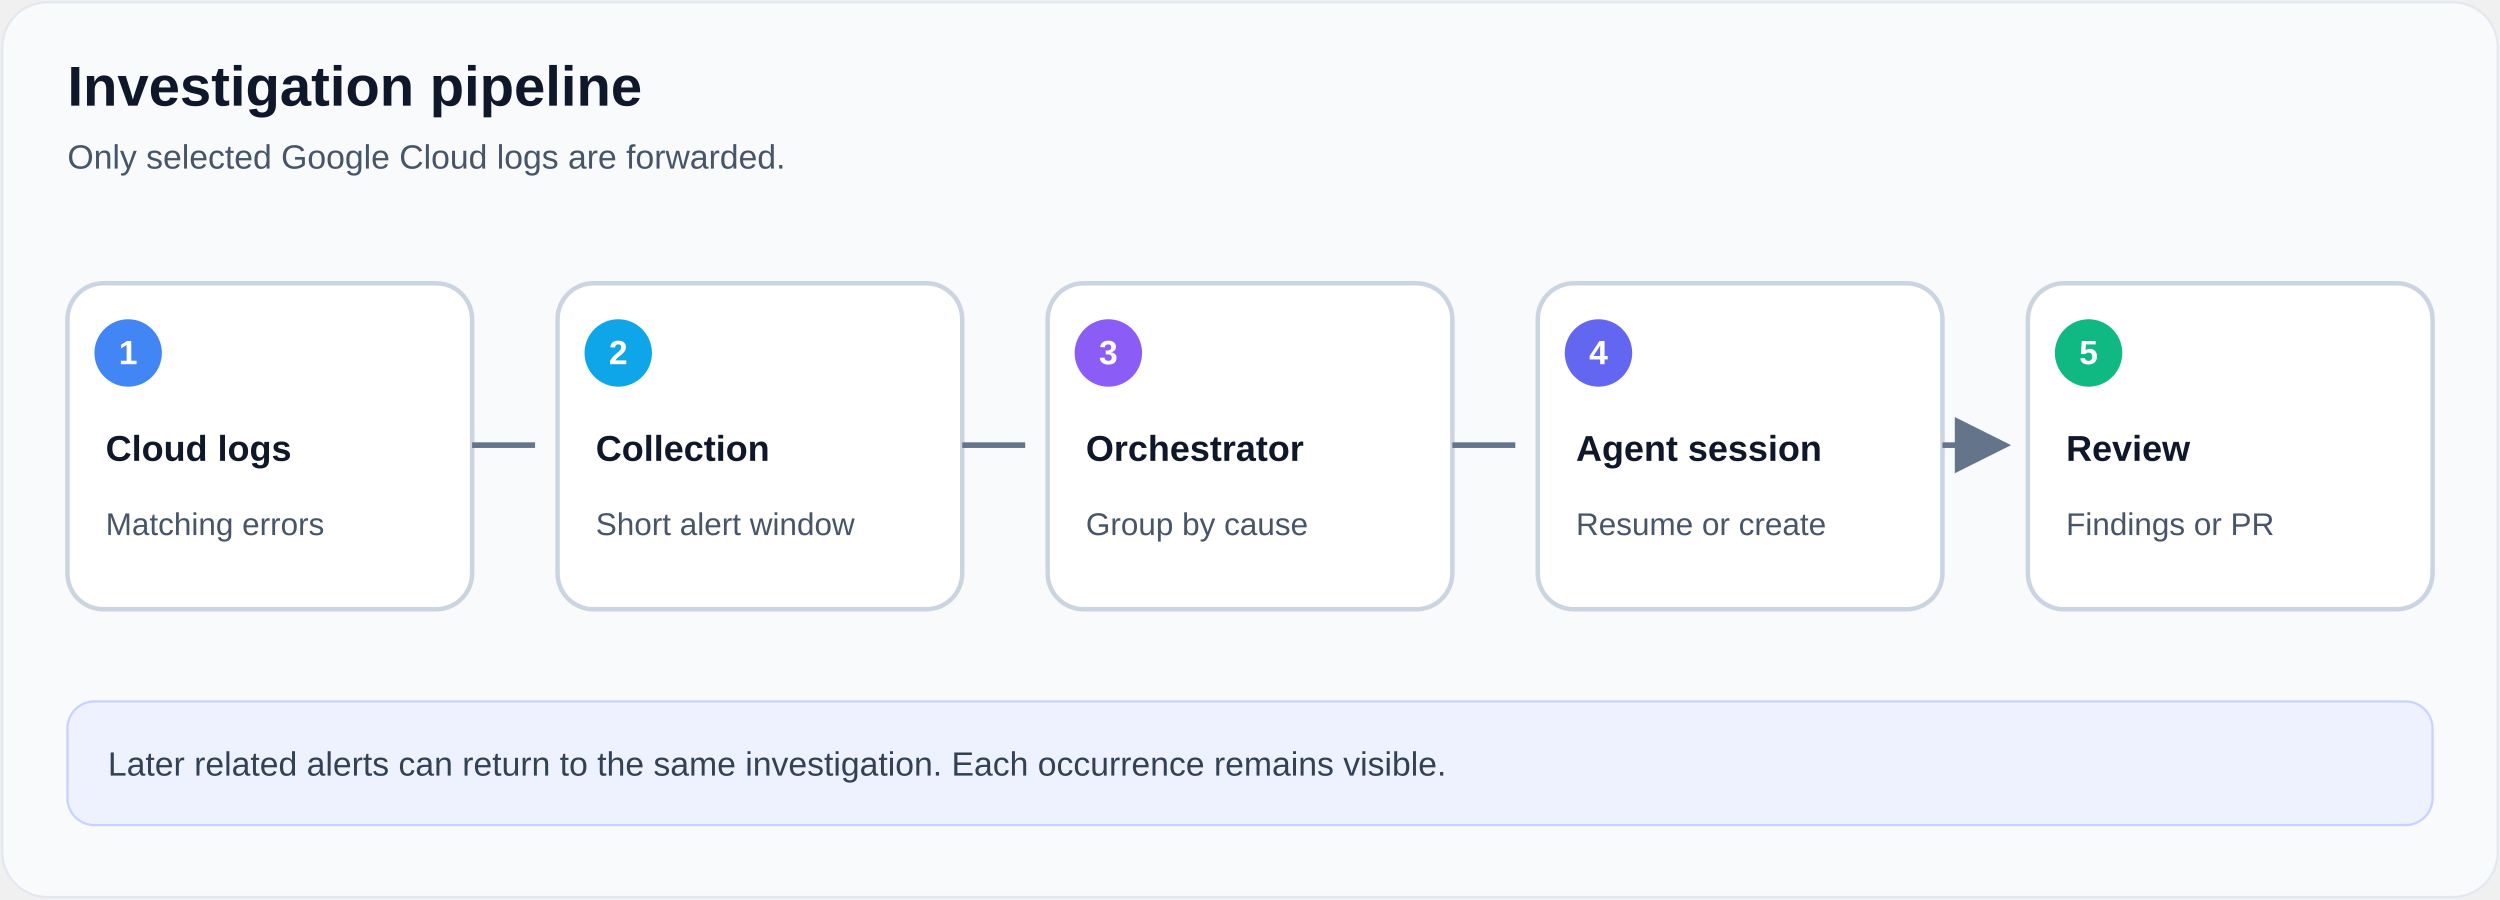
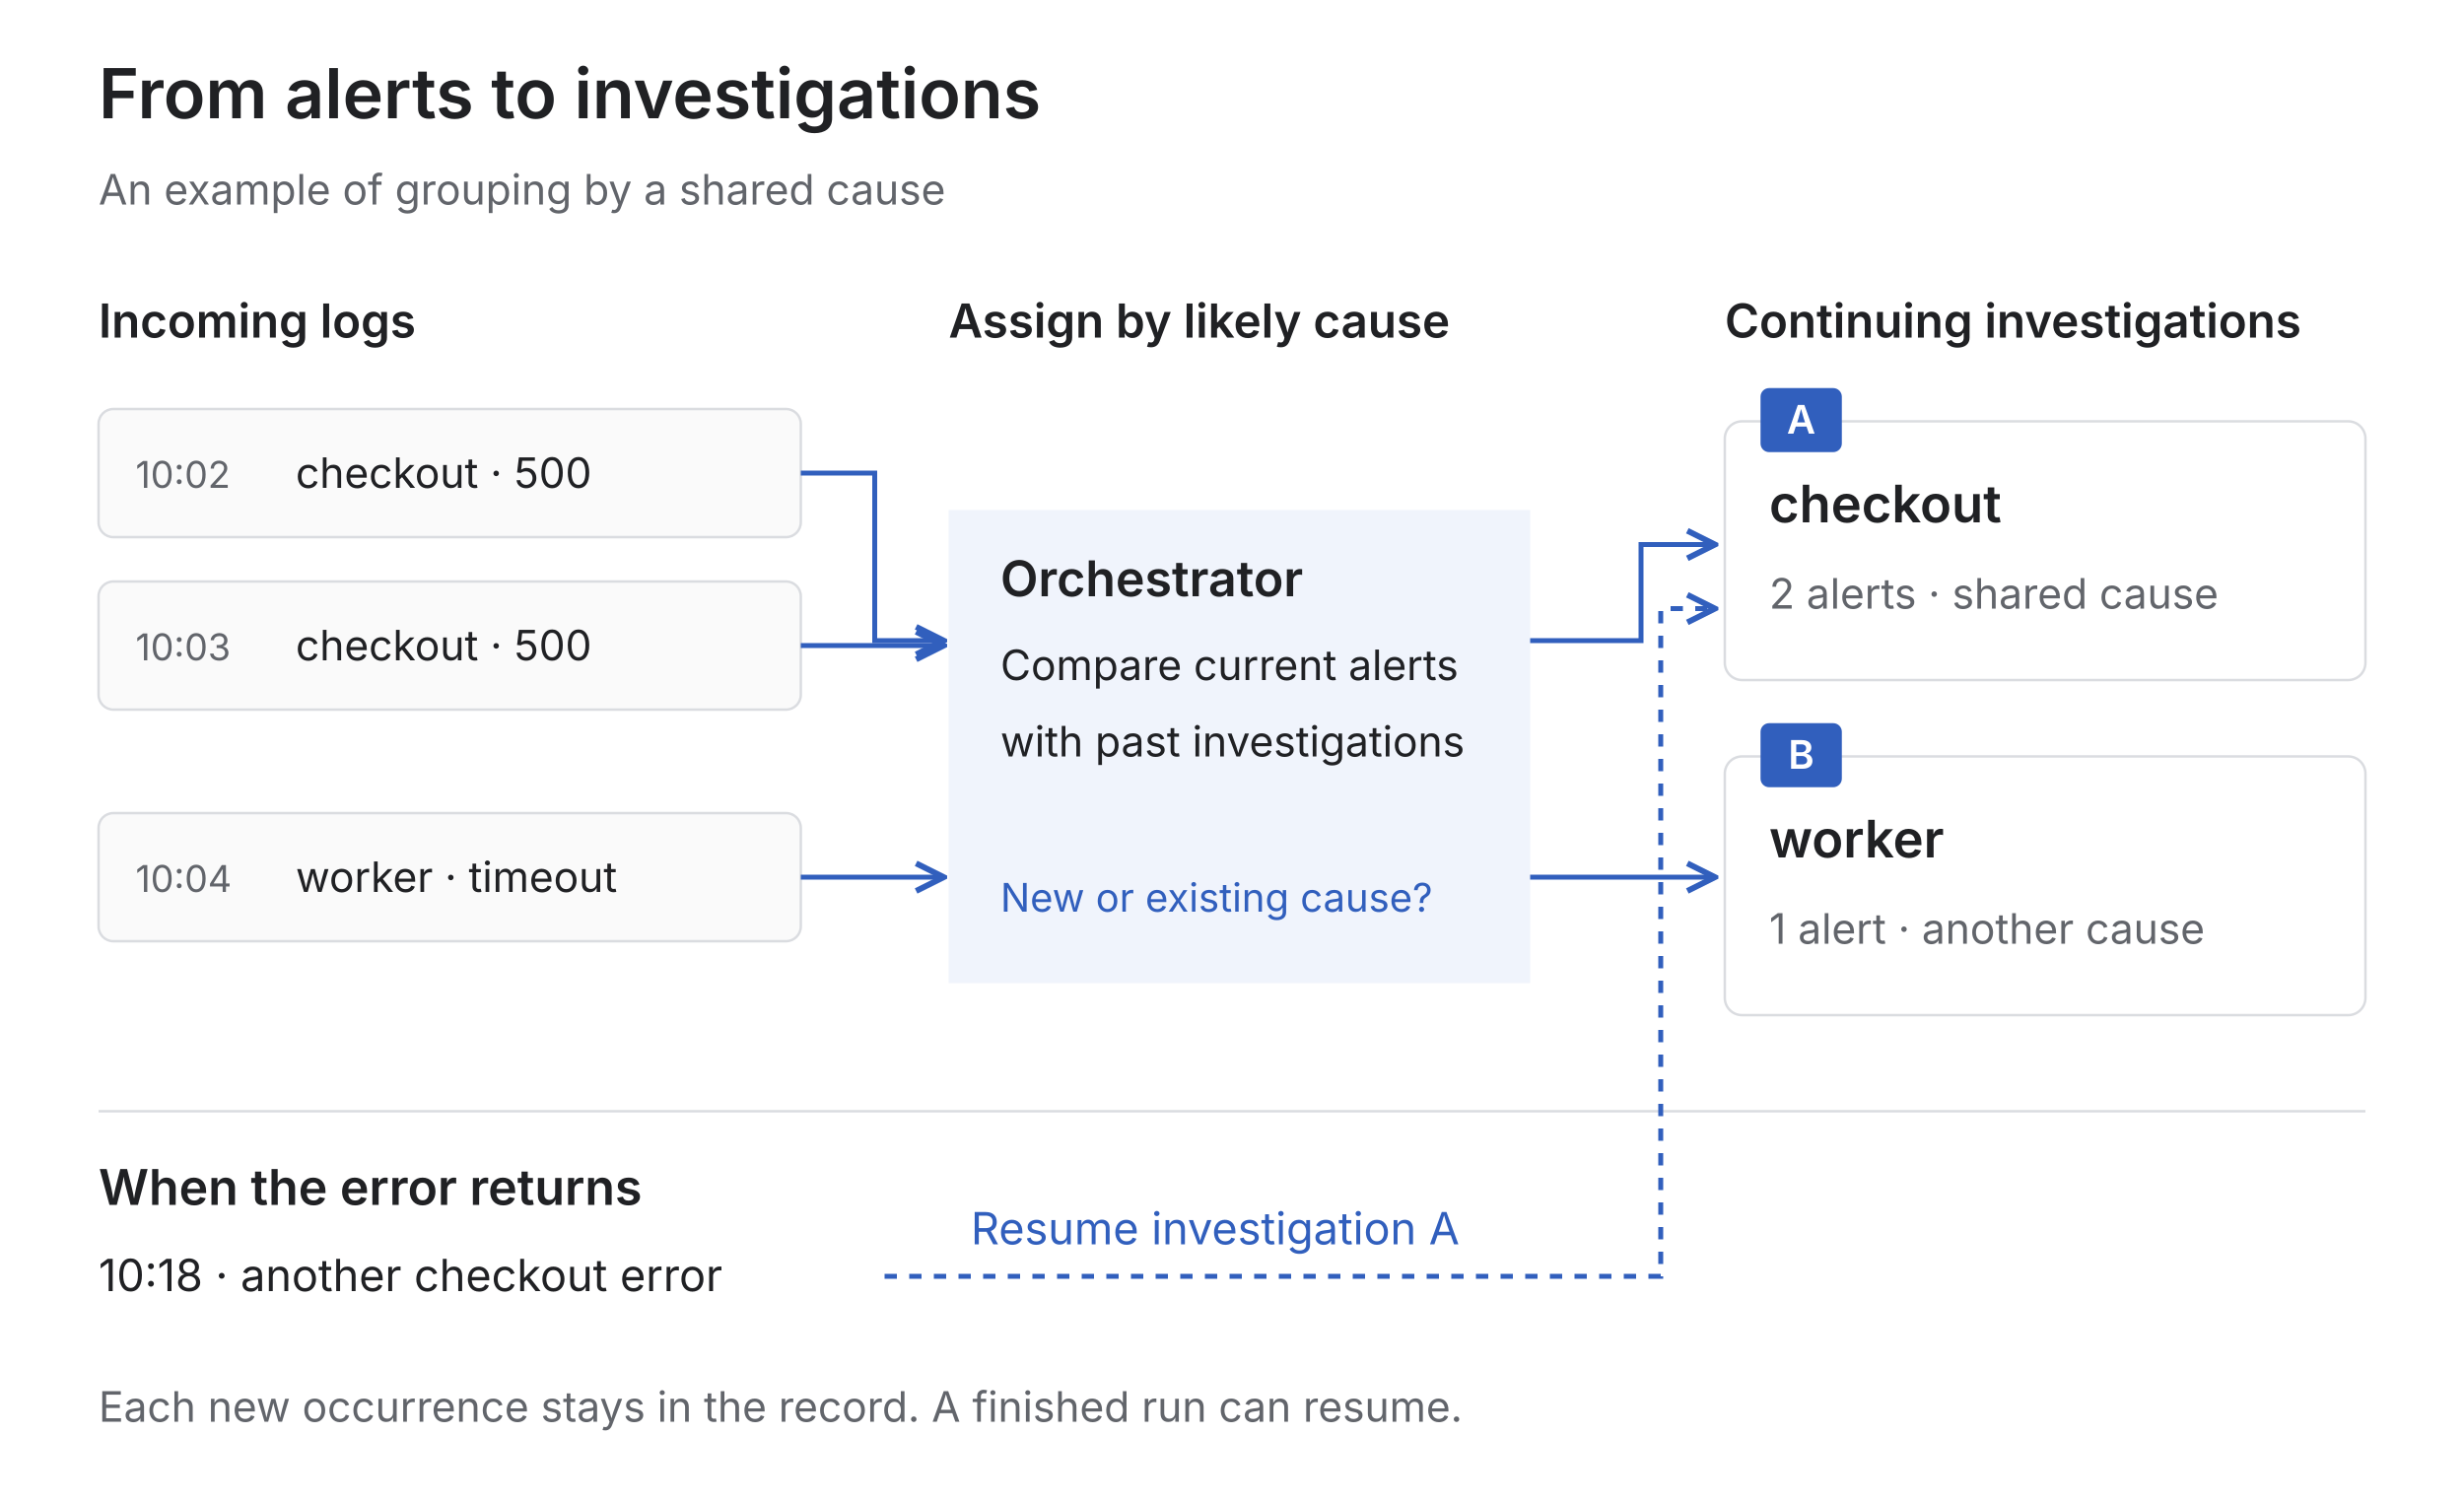
- <svg xmlns="http://www.w3.org/2000/svg" width="1112" height="400" viewBox="0 0 1112 400" role="img" aria-label="Investigation pipeline">
-   <style>.title{font:700 25px Arial,sans-serif;fill:#0f172a}.subtitle{font:15px Arial,sans-serif;fill:#475569}.head{font:700 16px Arial,sans-serif;fill:#0f172a}.body{font:14px Arial,sans-serif;fill:#475569}.number{font:700 15px Arial,sans-serif;fill:#fff}.note{font:15px Arial,sans-serif;fill:#334155}</style>
+ <svg xmlns="http://www.w3.org/2000/svg" width="1000" height="610" viewBox="0 0 1000 610" role="img" aria-labelledby="title desc">
  <defs>
-     <marker id="arrow" markerWidth="10" markerHeight="10" refX="9" refY="5" orient="auto">
-       <path d="M0 0 L10 5 L0 10 Z" fill="#64748b" />
+     <marker id="arrow" viewBox="0 0 10 10" refX="9" refY="5" markerWidth="7" markerHeight="7" orient="auto-start-reverse">
+       <path d="M 1 1 L 9 5 L 1 9" fill="none" stroke="#315fbd" stroke-width="1.7" />
    </marker>
  </defs>
-   <rect x="1" y="1" width="1110" height="398" rx="20" fill="#f8fafc" stroke="#e2e8f0" />
-   <text x="30" y="47" class="title">Investigation pipeline</text>
-   <text x="30" y="75" class="subtitle">Only selected Google Cloud logs are forwarded.</text>
-   <g>
-     <rect x="30" y="126" width="180" height="145" rx="16" fill="#ffffff" stroke="#cbd5e1" stroke-width="2" />
-     <circle cx="57" cy="157" r="15" fill="#4285f4" />
-     <text x="57" y="162" text-anchor="middle" class="number">1</text>
-     <text x="47" y="205" class="head">Cloud logs</text>
-     <text x="47" y="238" class="body">Matching errors</text>
+   <rect width="1000" height="610" fill="#ffffff" />
+   <g font-family="Inter, Noto Sans CJK TC, Arial, sans-serif">
+     <text x="40" y="48" font-size="28" fill="#202124" font-weight="600" text-anchor="start">From alerts to investigations</text>
+     <text x="40" y="83" font-size="17" fill="#62656b" font-weight="400" text-anchor="start">An example of grouping by a shared cause</text>
+     <text x="40" y="137" font-size="19" fill="#202124" font-weight="600" text-anchor="start">Incoming logs</text>
+     <text x="385" y="137" font-size="19" fill="#202124" font-weight="600" text-anchor="start">Assign by likely cause</text>
+     <text x="700" y="137" font-size="19" fill="#202124" font-weight="600" text-anchor="start">Continuing investigations</text>
+     <rect x="40" y="166" width="285" height="52" rx="6" fill="#fafafa" stroke="#dadce0" />
+     <text x="55" y="198" font-size="15" fill="#62656b" font-weight="400" text-anchor="start">10:02</text>
+     <text x="120" y="198" font-size="17" fill="#202124" font-weight="400" text-anchor="start">checkout · 500</text>
+     <rect x="40" y="236" width="285" height="52" rx="6" fill="#fafafa" stroke="#dadce0" />
+     <text x="55" y="268" font-size="15" fill="#62656b" font-weight="400" text-anchor="start">10:03</text>
+     <text x="120" y="268" font-size="17" fill="#202124" font-weight="400" text-anchor="start">checkout · 500</text>
+     <rect x="40" y="330" width="285" height="52" rx="6" fill="#fafafa" stroke="#dadce0" />
+     <text x="55" y="362" font-size="15" fill="#62656b" font-weight="400" text-anchor="start">10:04</text>
+     <text x="120" y="362" font-size="17" fill="#202124" font-weight="400" text-anchor="start">worker · timeout</text>
+     <path d="M325 192H355V260H383" fill="none" stroke="#315fbd" stroke-width="2" marker-end="url(#arrow)" />
+     <path d="M325 262H383" fill="none" stroke="#315fbd" stroke-width="2" marker-end="url(#arrow)" />
+     <path d="M325 356H383" fill="none" stroke="#315fbd" stroke-width="2" marker-end="url(#arrow)" />
+     <rect x="385" y="207" width="236" height="192" rx="0" fill="#f0f4fc" stroke="none" />
+     <text x="406" y="242" font-size="20" fill="#202124" font-weight="600" text-anchor="start">Orchestrator</text>
+     <text x="406" y="276" font-size="17" fill="#202124" font-weight="400" text-anchor="start">Compare current alerts</text>
+     <text x="406" y="307" font-size="17" fill="#202124" font-weight="400" text-anchor="start">with past investigations</text>
+     <text x="406" y="370" font-size="16" fill="#315fbd" font-weight="400" text-anchor="start">New or existing cause?</text>
+     <path d="M621 260H666V221H696" fill="none" stroke="#315fbd" stroke-width="2" marker-end="url(#arrow)" />
+     <path d="M621 356H696" fill="none" stroke="#315fbd" stroke-width="2" marker-end="url(#arrow)" />
+     <rect x="700" y="171" width="260" height="105" rx="7" fill="#ffffff" stroke="#dadce0" />
+     <rect x="715" y="158" width="32" height="25" rx="3" fill="#315fbd" stroke="#315fbd" />
+     <text x="731" y="176" font-size="16" fill="#ffffff" font-weight="600" text-anchor="middle">A</text>
+     <text x="718" y="212" font-size="21" fill="#202124" font-weight="600" text-anchor="start">checkout</text>
+     <text x="718" y="247" font-size="17" fill="#62656b" font-weight="400" text-anchor="start">2 alerts · shared cause</text>
+     <rect x="700" y="307" width="260" height="105" rx="7" fill="#ffffff" stroke="#dadce0" />
+     <rect x="715" y="294" width="32" height="25" rx="3" fill="#315fbd" stroke="#315fbd" />
+     <text x="731" y="312" font-size="16" fill="#ffffff" font-weight="600" text-anchor="middle">B</text>
+     <text x="718" y="348" font-size="21" fill="#202124" font-weight="600" text-anchor="start">worker</text>
+     <text x="718" y="383" font-size="17" fill="#62656b" font-weight="400" text-anchor="start">1 alert · another cause</text>
+     <path d="M40 451L960 451" stroke="#dadce0" fill="none" />
+     <text x="40" y="489" font-size="20" fill="#202124" font-weight="600" text-anchor="start">When the error returns</text>
+     <text x="40" y="524" font-size="18" fill="#202124" font-weight="400" text-anchor="start">10:18 · another checkout error</text>
+     <path d="M359 518H674V247H696" fill="none" stroke="#315fbd" stroke-width="2" marker-end="url(#arrow)" stroke-dasharray="5 5" />
+     <text x="394" y="505" font-size="18" fill="#315fbd" font-weight="400" text-anchor="start">Resume investigation A</text>
+     <text x="40" y="577" font-size="17" fill="#62656b" font-weight="400" text-anchor="start">Each new occurrence stays in the record. A finished run can resume.</text>
  </g>
-   <g>
-     <rect x="248" y="126" width="180" height="145" rx="16" fill="#ffffff" stroke="#cbd5e1" stroke-width="2" />
-     <circle cx="275" cy="157" r="15" fill="#0ea5e9" />
-     <text x="275" y="162" text-anchor="middle" class="number">2</text>
-     <text x="265" y="205" class="head">Collection</text>
-     <text x="265" y="238" class="body">Short alert window</text>
-   </g>
-   <g>
-     <rect x="466" y="126" width="180" height="145" rx="16" fill="#ffffff" stroke="#cbd5e1" stroke-width="2" />
-     <circle cx="493" cy="157" r="15" fill="#8b5cf6" />
-     <text x="493" y="162" text-anchor="middle" class="number">3</text>
-     <text x="483" y="205" class="head">Orchestrator</text>
-     <text x="483" y="238" class="body">Group by cause</text>
-   </g>
-   <g>
-     <rect x="684" y="126" width="180" height="145" rx="16" fill="#ffffff" stroke="#cbd5e1" stroke-width="2" />
-     <circle cx="711" cy="157" r="15" fill="#6366f1" />
-     <text x="711" y="162" text-anchor="middle" class="number">4</text>
-     <text x="701" y="205" class="head">Agent session</text>
-     <text x="701" y="238" class="body">Resume or create</text>
-   </g>
-   <g>
-     <rect x="902" y="126" width="180" height="145" rx="16" fill="#ffffff" stroke="#cbd5e1" stroke-width="2" />
-     <circle cx="929" cy="157" r="15" fill="#10b981" />
-     <text x="929" y="162" text-anchor="middle" class="number">5</text>
-     <text x="919" y="205" class="head">Review</text>
-     <text x="919" y="238" class="body">Findings or PR</text>
-   </g>
-   <path d="M210 198 H238 M428 198 H456 M646 198 H674 M864 198 H892" fill="none" stroke="#64748b" stroke-width="2.5" marker-end="url(#arrow)" />
-   <rect x="30" y="312" width="1052" height="55" rx="12" fill="#eef2ff" stroke="#c7d2fe" />
-   <text x="48" y="345" class="note">Later related alerts can return to the same investigation. Each occurrence remains visible.</text>
</svg>
